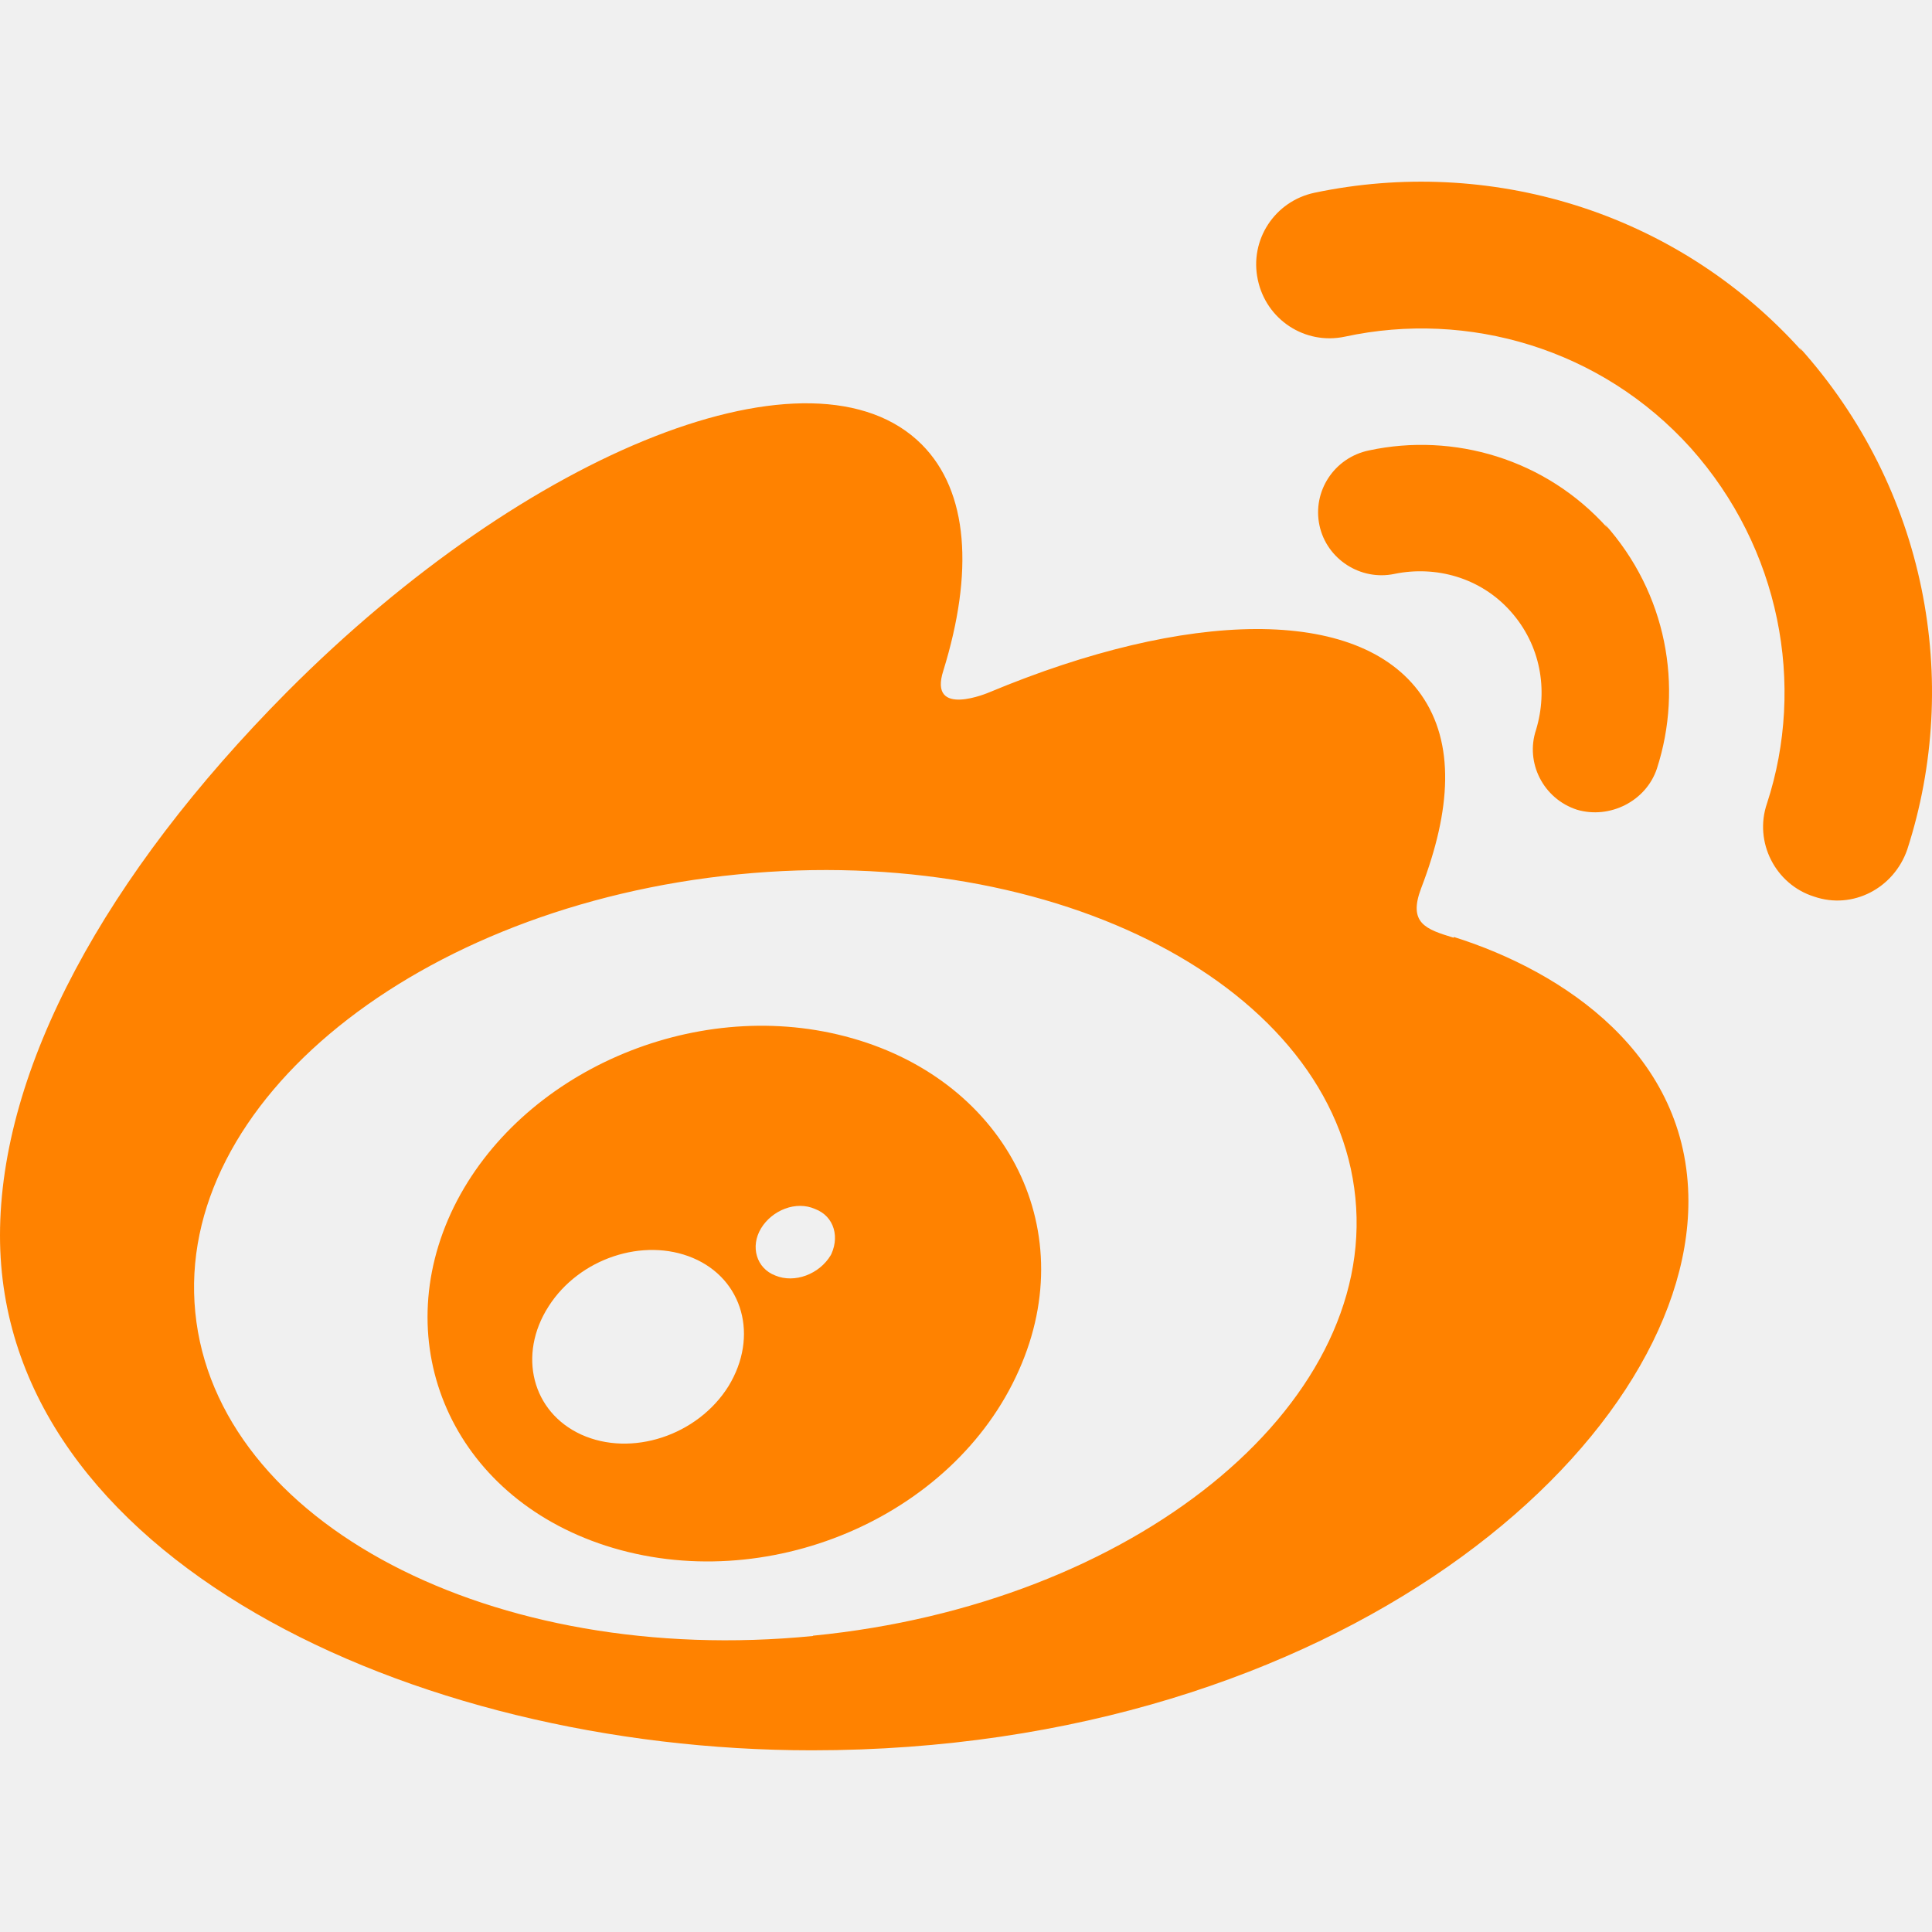
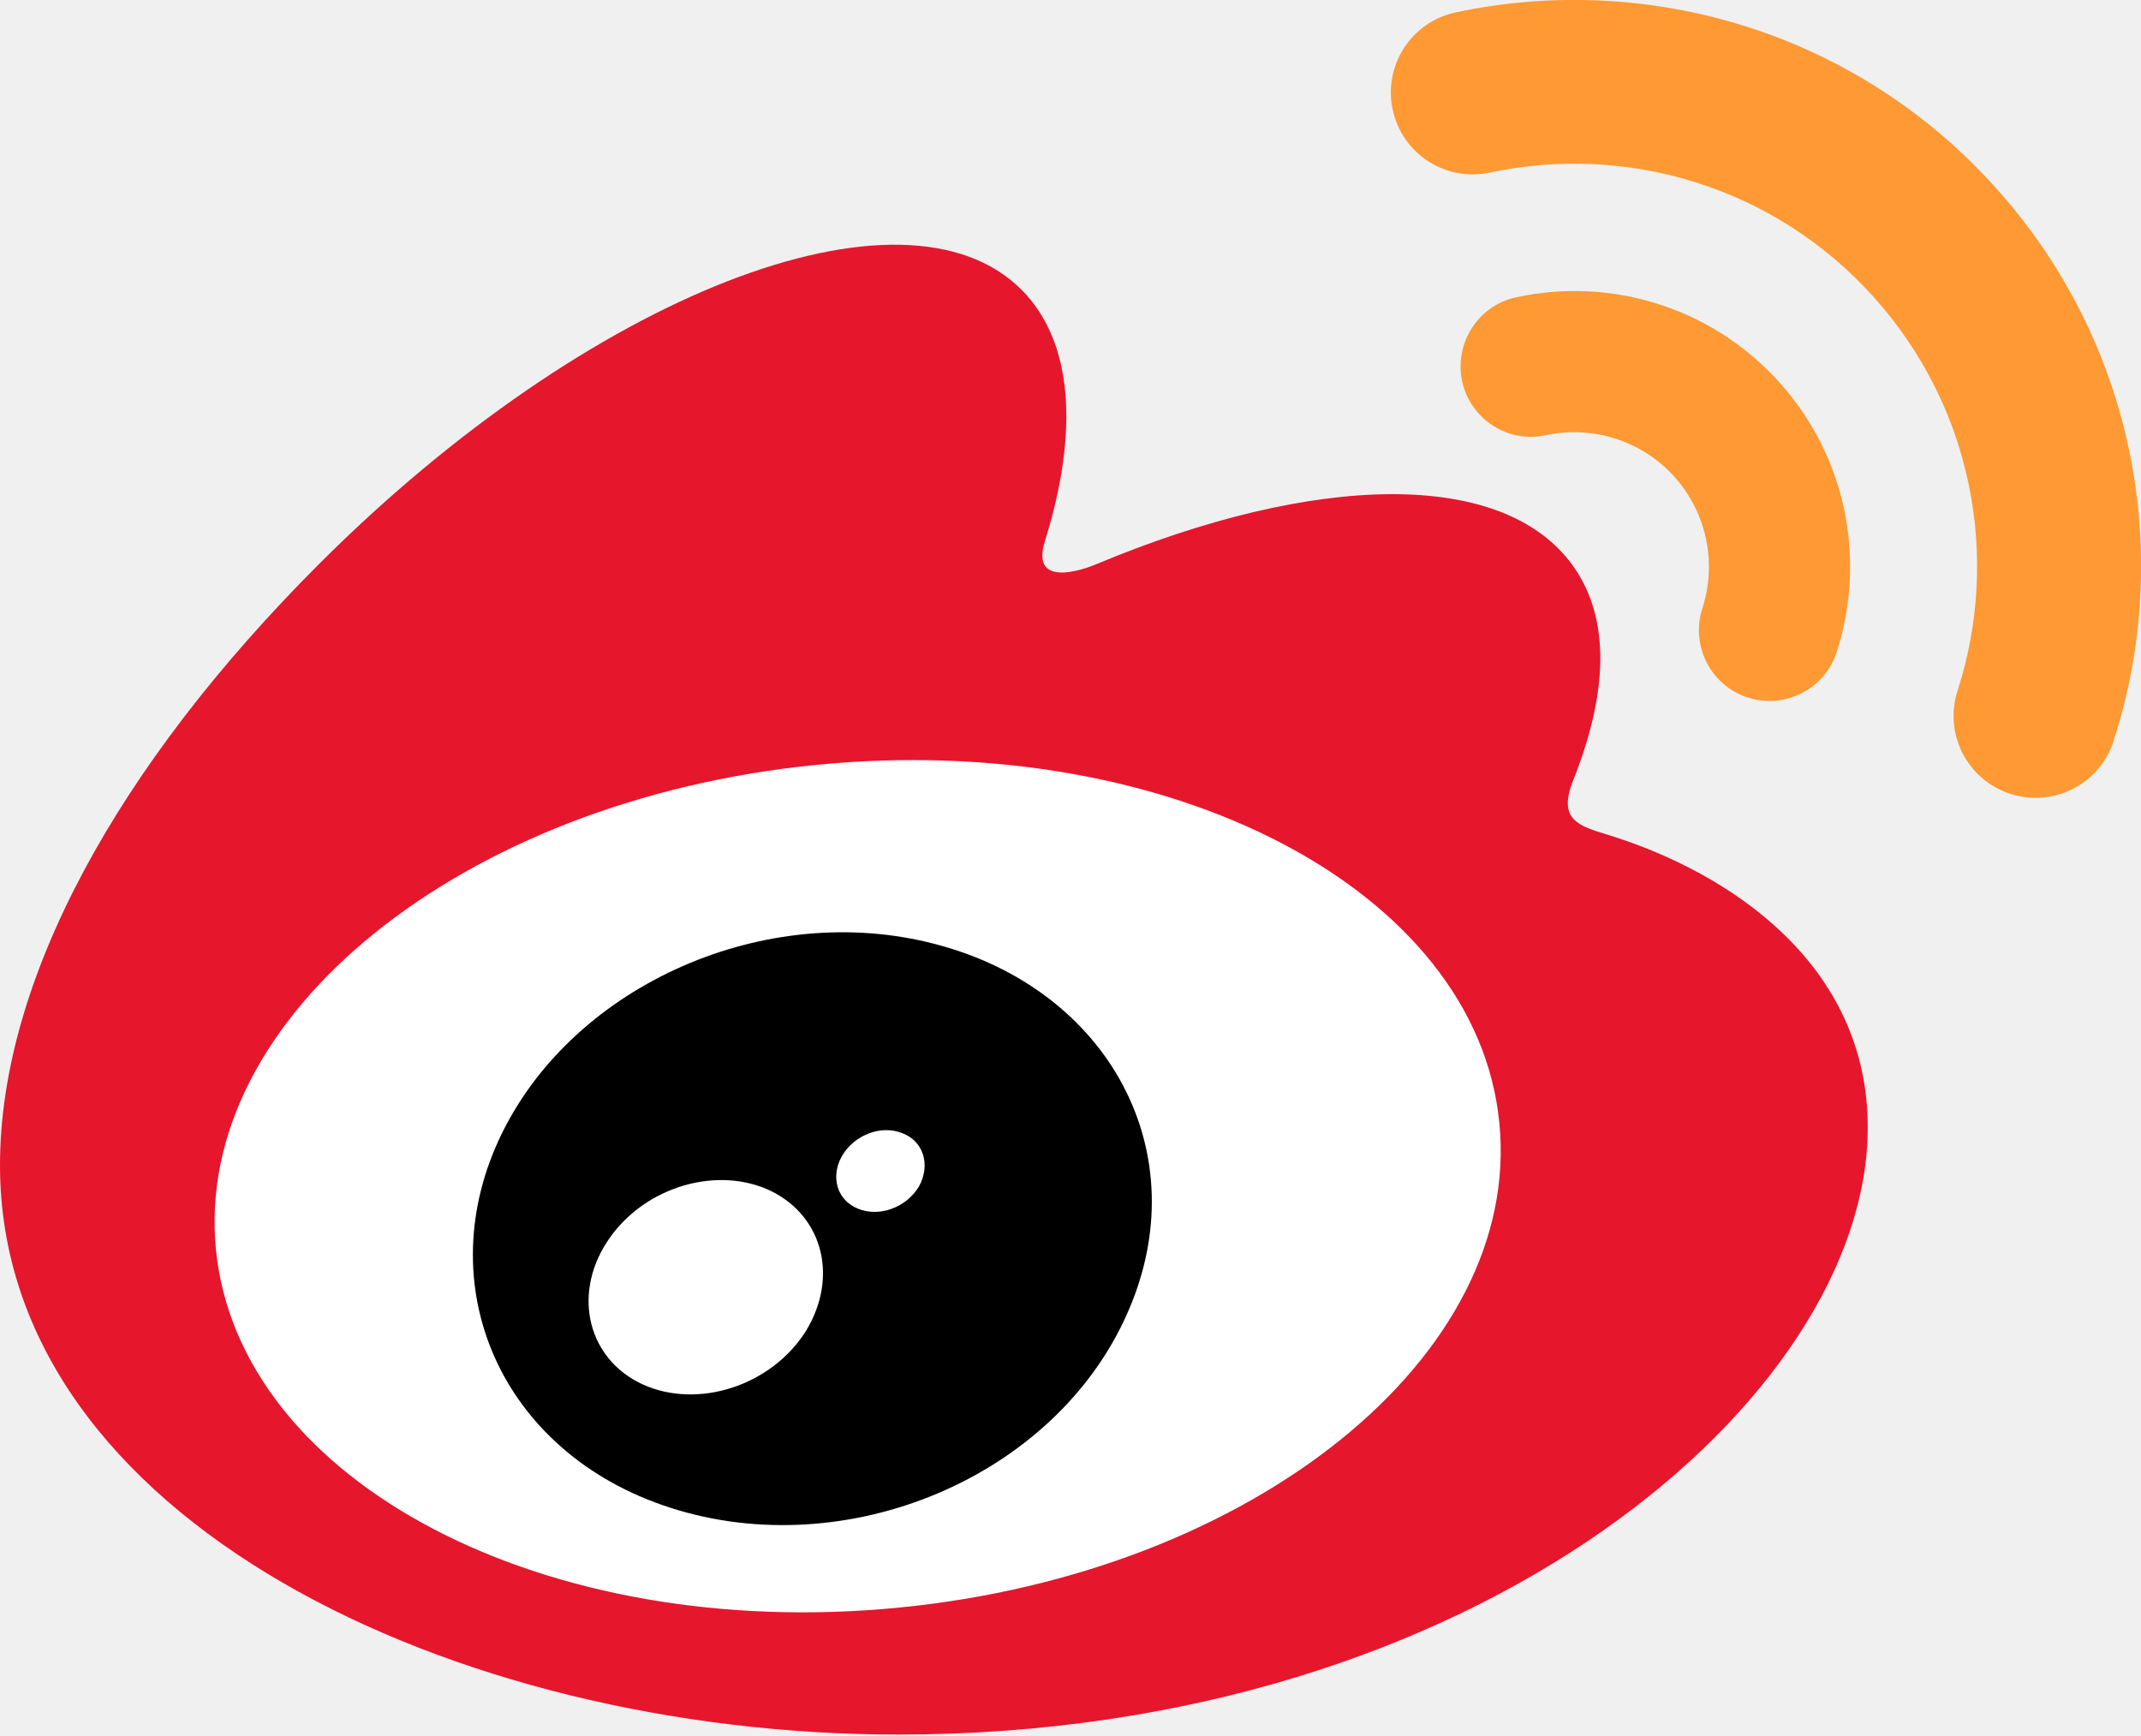
- <svg xmlns="http://www.w3.org/2000/svg" role="img" viewBox="0 0 24 24" aria-label="????">
-   <path fill="#FF8200" d="M10.098 20.323c-3.977.391-7.414-1.406-7.672-4.02-.259-2.609 2.759-5.047 6.74-5.441 3.979-.394 7.413 1.404 7.671 4.018.259 2.6-2.759 5.049-6.737 5.439l-.002.004zM9.05 17.219c-.384.616-1.208.884-1.829.602-.612-.279-.793-.991-.406-1.593.379-.595 1.176-.861 1.793-.601.622.263.82.972.442 1.592zm1.27-1.627c-.141.237-.449.353-.689.253-.236-.09-.313-.361-.177-.586.138-.227.436-.346.672-.24.239.09.315.36.18.601l.014-.028zm.176-2.719c-1.893-.493-4.033.45-4.857 2.118-.836 1.704-.026 3.591 1.886 4.21 1.983.64 4.318-.341 5.132-2.179.8-1.793-.201-3.642-2.161-4.149zm7.563-1.224c-.346-.105-.57-.18-.405-.615.375-.977.42-1.804 0-2.404-.781-1.112-2.915-1.053-5.364-.03 0 0-.766.331-.571-.271.376-1.217.315-2.224-.27-2.809-1.338-1.337-4.869.045-7.888 3.08C1.309 10.87 0 13.273 0 15.348c0 3.981 5.099 6.395 10.086 6.395 6.536 0 10.888-3.801 10.888-6.82 0-1.822-1.547-2.854-2.915-3.284v.01zm1.908-5.092c-.766-.856-1.908-1.187-2.96-.962-.436.09-.706.511-.616.932.09.42.511.691.932.602.511-.105 1.067.044 1.442.465.376.421.466.977.316 1.473-.136.406.089.856.51.992.405.119.857-.105.992-.512.33-1.021.12-2.178-.646-3.035l.03.045zm2.418-2.195c-1.576-1.757-3.905-2.419-6.054-1.968-.496.104-.812.587-.706 1.081.104.496.586.813 1.082.707 1.532-.331 3.185.15 4.296 1.383 1.112 1.246 1.429 2.943.947 4.416-.165.48.106 1.007.586 1.157.479.165.991-.104 1.157-.586.675-2.088.241-4.478-1.338-6.235l.03.045z" />
+ <svg xmlns="http://www.w3.org/2000/svg" fill-rule="evenodd" stroke-linejoin="round" stroke-miterlimit="2" clip-rule="evenodd" viewBox="0 0 512 415">
+   <g transform="scale(1.45729)">
+     <clipPath id="a">
+       <path d="M0 0h351.336v284.628H0z" />
+     </clipPath>
+     <g fill-rule="nonzero" clip-path="url(#a)">
+       <path fill="#fff" d="M25.84 195.715c0 40.917 53.28 74.078 118.97 74.078 65.691 0 118.971-33.161 118.971-74.078s-53.28-74.078-118.971-74.078c-65.69 0-118.97 33.16-118.97 74.078" />
+       <path fill="#e6162d" d="M147.622 263.781c-58.176 5.769-108.401-20.556-112.183-58.71-3.781-38.202 40.336-73.786 98.463-79.556 58.177-5.769 108.402 20.556 112.135 58.71 3.83 38.202-40.287 73.835-98.415 79.556m116.304-126.776c-4.945-1.503-8.338-2.472-5.769-8.969 5.624-14.107 6.206-26.276.097-35.002-11.393-16.29-42.614-15.417-78.392-.437 0 0-11.248 4.897-8.339-3.975 5.478-17.695 4.654-32.482-3.878-41.063-19.392-19.44-71.024.727-115.286 44.99C19.247 125.661 0 160.809 0 191.206c0 58.079 74.514 93.422 147.38 93.422 95.555 0 159.112-55.51 159.112-99.579.049-26.664-22.398-41.79-42.566-48.044" />
+       <path fill="#f93" d="M327.387 30.688C304.311 5.09 270.277-4.654 238.862 2.036c-7.272 1.552-11.877 8.727-10.326 15.95 1.551 7.272 8.678 11.878 15.95 10.326 22.349-4.751 46.541 2.182 62.927 20.362s20.847 42.954 13.817 64.673c-2.278 7.078 1.6 14.641 8.678 16.919s14.641-1.599 16.92-8.629v-.049c9.89-30.494 3.636-65.351-19.441-90.9" />
+       <path fill="#f93" d="M291.948 62.685c-11.247-12.459-27.828-17.211-43.099-13.914-6.254 1.309-10.229 7.515-8.92 13.769 1.357 6.253 7.514 10.229 13.72 8.871 7.466-1.599 15.61.728 21.089 6.788a22.13 22.13 0 0 1 4.605 21.67c-1.939 6.06 1.358 12.605 7.466 14.593 6.109 1.939 12.605-1.358 14.593-7.466 4.799-14.884 1.793-31.852-9.454-44.311" />
+       <path d="M150.822 194.648c-2.036 3.491-6.545 5.139-10.035 3.685-3.491-1.406-4.558-5.333-2.57-8.727 2.036-3.393 6.351-5.042 9.793-3.684 3.491 1.26 4.751 5.187 2.812 8.726m-18.568 23.756c-5.624 8.968-17.695 12.895-26.761 8.774-8.92-4.072-11.587-14.495-5.963-23.27 5.575-8.727 17.21-12.605 26.228-8.823 9.114 3.926 12.023 14.253 6.496 23.319m21.138-63.51c-27.683-7.223-58.952 6.594-70.976 30.979-12.265 24.871-.387 52.504 27.537 61.522 28.991 9.356 63.121-4.994 74.999-31.803 11.732-26.277-2.909-53.28-31.56-60.698" />
+     </g>
+   </g>
</svg>
